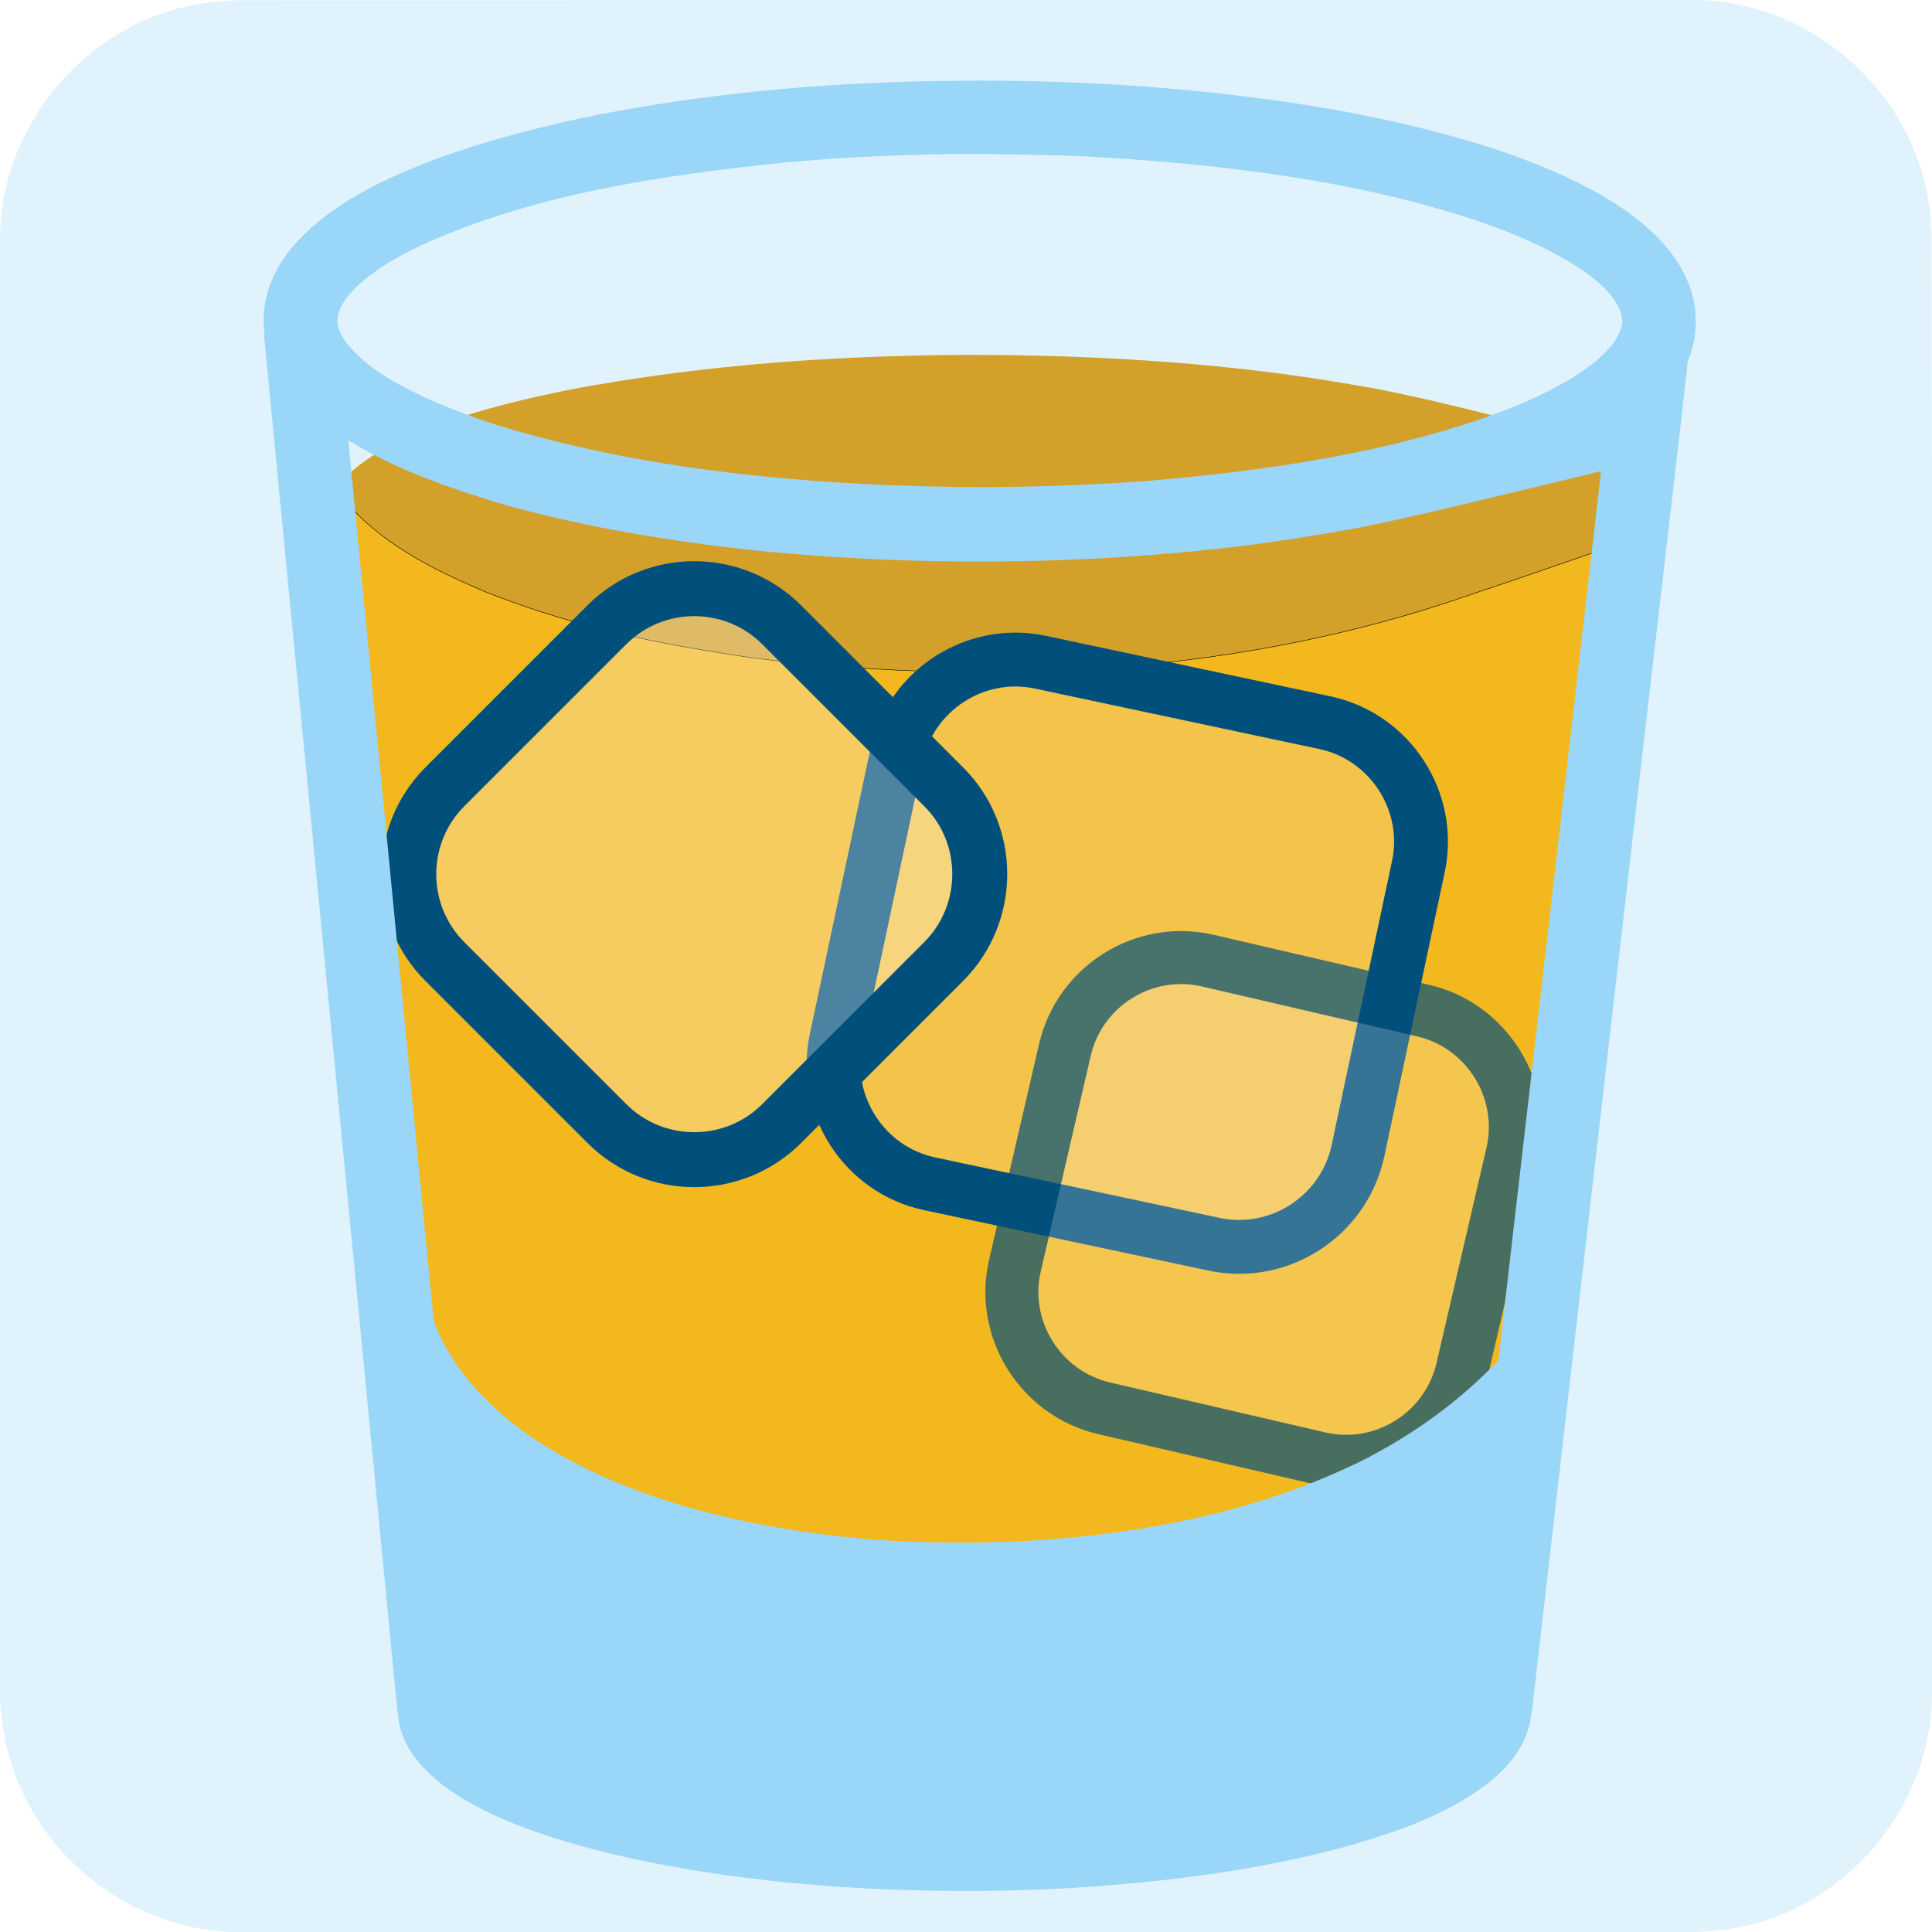
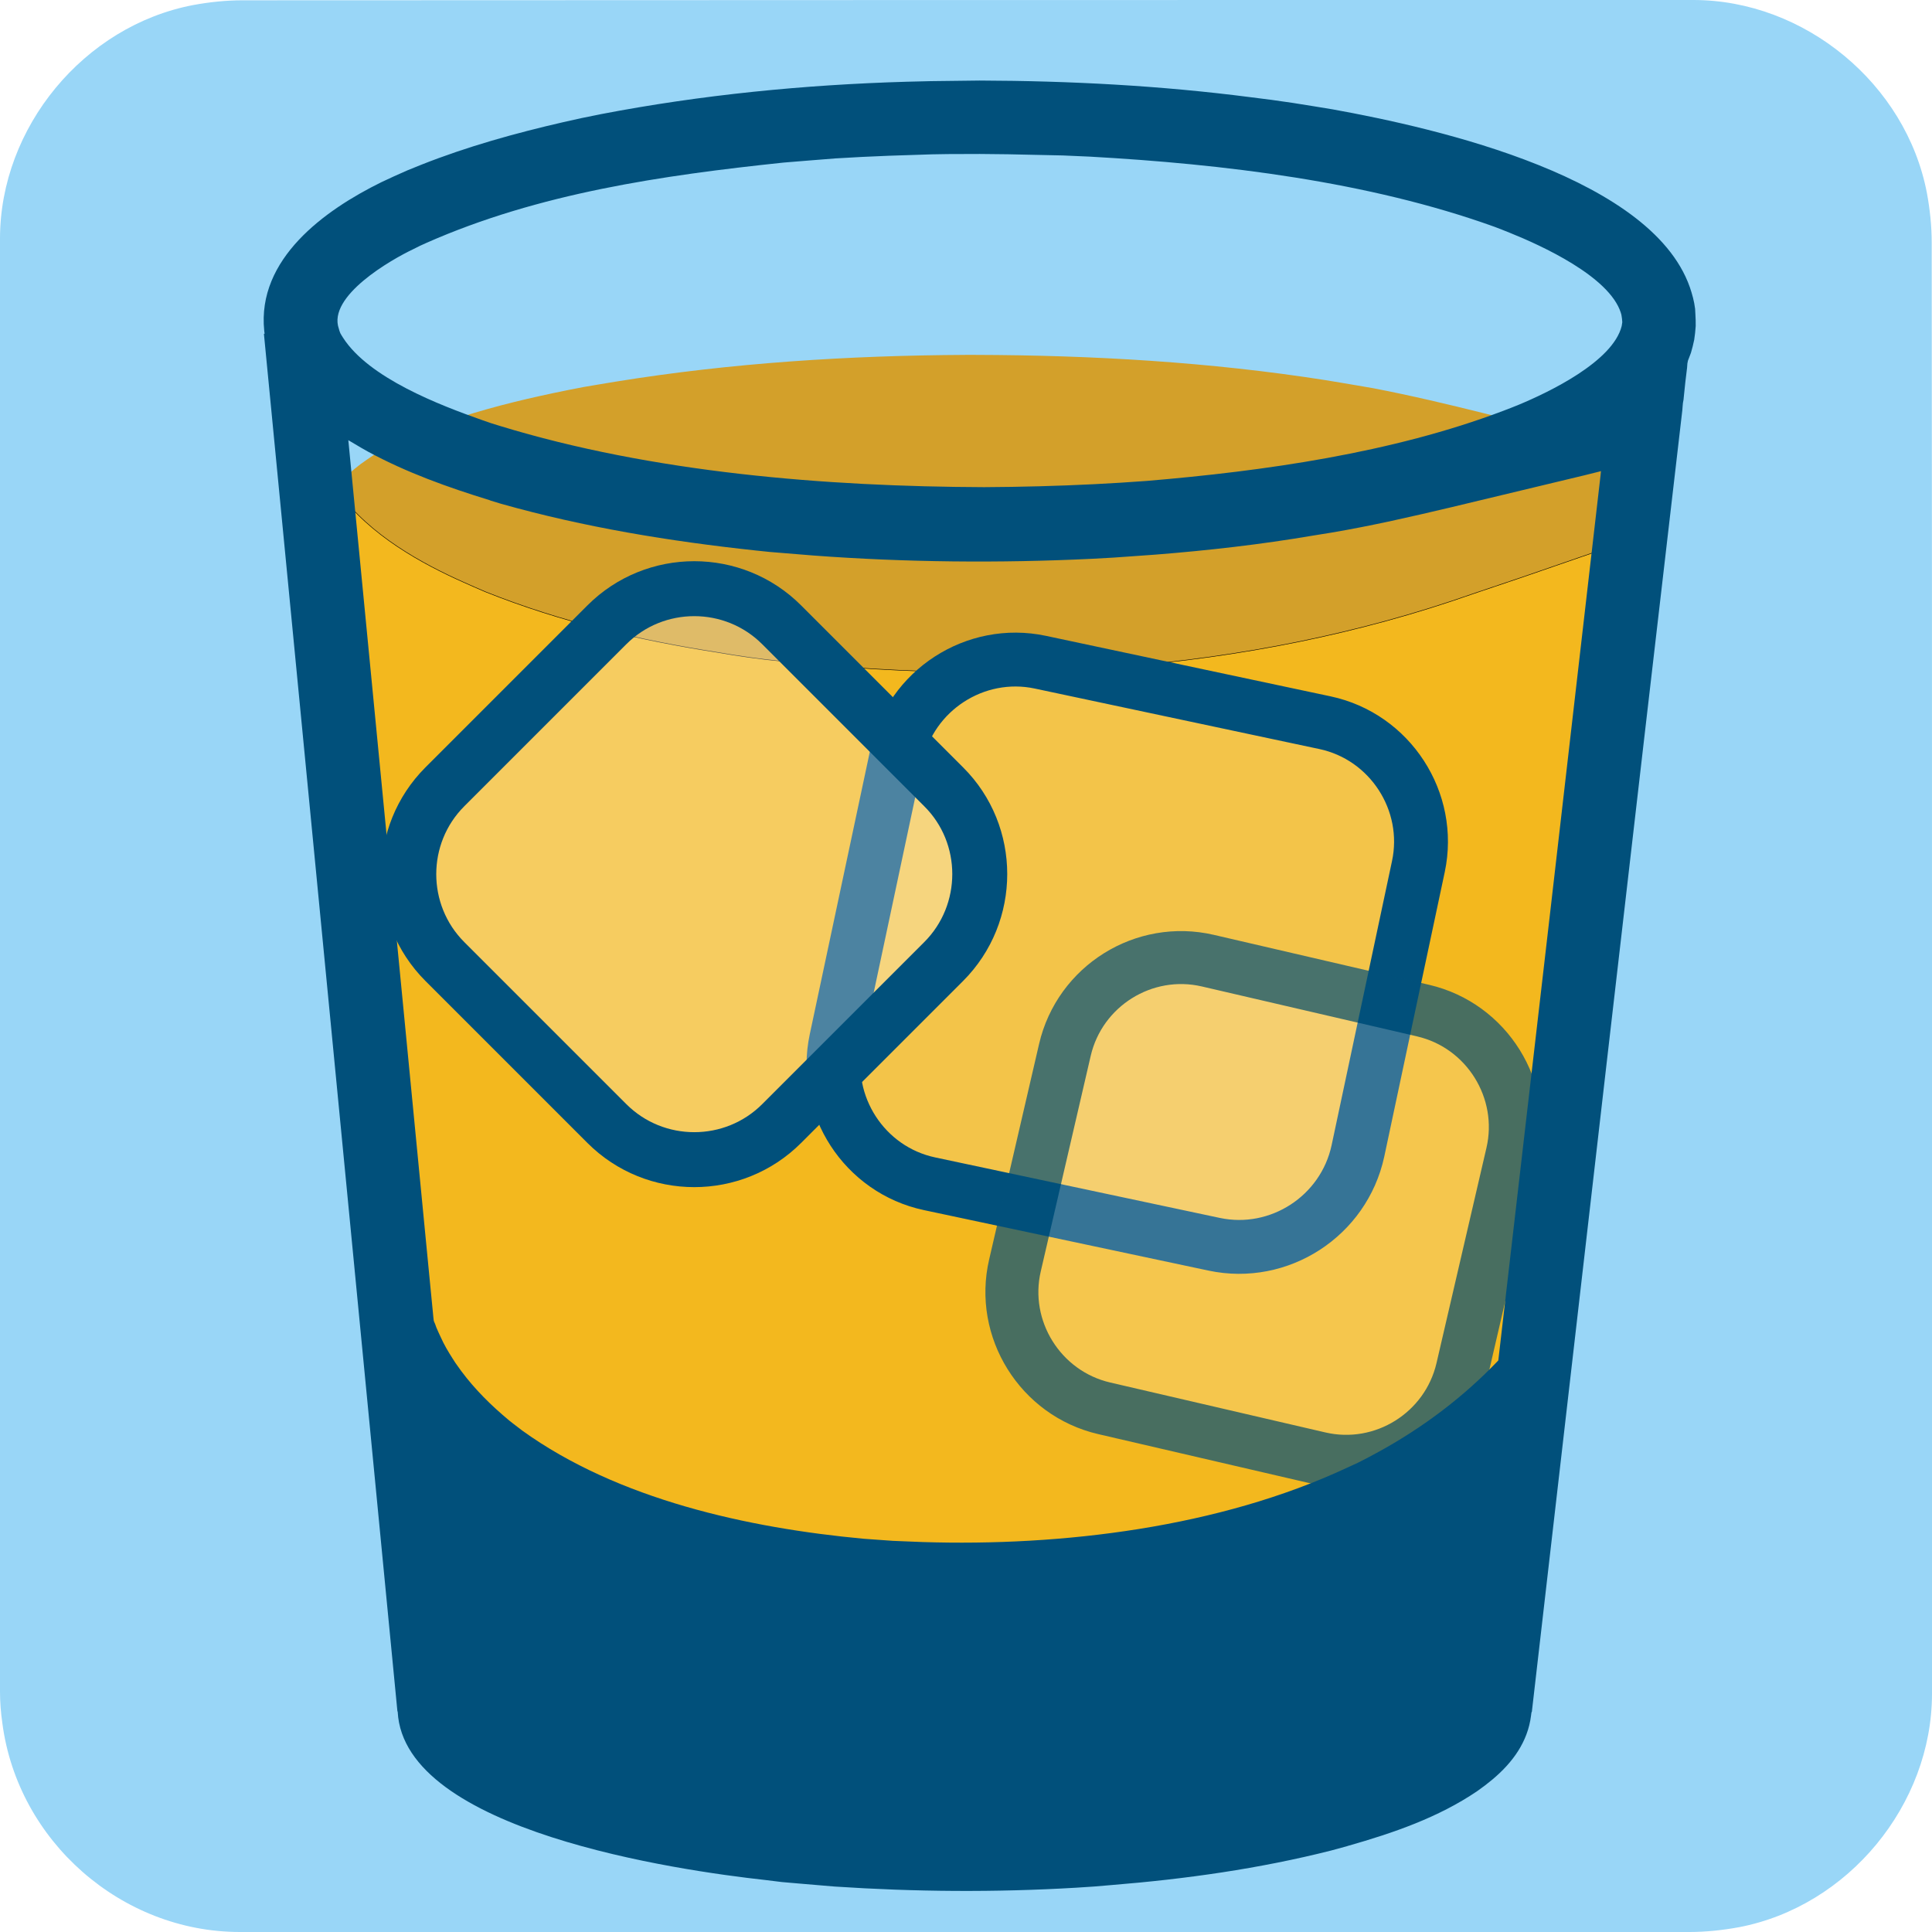
<svg xmlns="http://www.w3.org/2000/svg" viewBox="0 0 650 650" overflow="hidden" preserveAspectRatio="xMidYMid meet" id="eaf-150da-0">
  <defs>
    <clipPath id="eaf-150da-1">
      <rect x="0" y="0" width="650" height="650" />
    </clipPath>
    <style>#eaf-150da-0 * {animation: 9000ms linear infinite normal both running;offset-rotate:0deg}@keyframes eaf-150da-2{0%,100%{transform:none;offset-path:path("m329.85 172.688l0 166.388l0 130.733l0 0l0 -297.121l0 0")}}@keyframes eaf-150da-3{0%{offset-distance:0%;animation-timing-function:ease-in-out}27.78%{offset-distance:28%;animation-timing-function:ease-in-out}55.56%{offset-distance:50%}67.41%{offset-distance:50%;animation-timing-function:ease-in-out}72.97%,100%{offset-distance:100%}}@keyframes eaf-150da-4{0%{transform:scale(0.9681,1);animation-timing-function:ease-in-out}20.37%{transform:scale(0.9846,1);animation-timing-function:ease-in-out}27.78%{transform:scale(0.9496,1);animation-timing-function:ease-in-out}45.92%{transform:scale(0.8337,1);animation-timing-function:ease-in-out}55.56%{transform:scale(0.8642,1)}69.63%{transform:scale(0.8642,1);animation-timing-function:ease-in-out}72.97%{transform:scale(0.9703,1);animation-timing-function:ease-in-out}100%{transform:scale(0.9681,1)}}@keyframes eaf-150da-5{0%,100%{transform:translate(-329.85px,-172.6884px)}}@keyframes eaf-150da-6{0%,100%{transform:translate(329.4px,532.8px)}}@keyframes eaf-150da-7{0%{transform:scale(1,1);animation-timing-function:ease-in-out}27.78%{transform:scale(0.9217,0.494);animation-timing-function:ease-in-out}55.56%{transform:scale(0.8701,0.1601)}67.41%{transform:scale(0.8701,0.1601);animation-timing-function:ease-in-out}72.97%,100%{transform:scale(1,1)}}@keyframes eaf-150da-8{0%,100%{transform:translate(-329.4px,-532.8px)}}@keyframes eaf-150da-9{0%,100%{transform:none;offset-path:path("m379.25 320.7l-98.25 -25.685l-41.962 16.452l80.47 96.895l16.99 9.919l0 0l42.752 -97.581l-71.2 -17.8l71.2 17.8")}}@keyframes eaf-150da-10{0%{offset-distance:0%;animation-timing-function:ease-in-out}13.33%{offset-distance:18.614%;animation-timing-function:ease-in-out}24.44%{offset-distance:26.875%;animation-timing-function:ease-in-out}62.96%{offset-distance:49.962%;animation-timing-function:ease-in-out}64.81%{offset-distance:53.568%}67.78%{offset-distance:53.568%;animation-timing-function:ease-in-out}74.81%{offset-distance:73.096%;animation-timing-function:ease-in-out}88.52%{offset-distance:86.548%;animation-timing-function:ease-in-out}100%{offset-distance:100%}}@keyframes eaf-150da-11{0%{transform:rotate(12deg);animation-timing-function:ease-in-out}17.03%{transform:rotate(-12deg)}58.51%{transform:rotate(-12deg);animation-timing-function:ease-in-out}62.96%{transform:rotate(-28deg);animation-timing-function:ease-in-out}64.81%{transform:rotate(-1deg)}67.78%{transform:rotate(-1deg);animation-timing-function:ease-in-out}74.81%{transform:rotate(12deg);animation-timing-function:ease-in-out}88.14%{transform:rotate(-29deg);animation-timing-function:ease-in-out}100%{transform:rotate(12deg)}}@keyframes eaf-150da-12{0%,100%{transform:translate(-0.05px,47.1px)}}@keyframes eaf-150da-13{0%,100%{transform:none;offset-path:path("m233.579 294.105l15.705 101.945l62.764 31.42l-35.386 -4.741l-1.861 6.07l-31.358 -26.032l-9.863 -108.663")}}@keyframes eaf-150da-14{0%{offset-distance:0%;animation-timing-function:ease-in-out}10%{offset-distance:28.24%;animation-timing-function:ease-in-out}15.19%{offset-distance:47.457%;animation-timing-function:ease-in-out}22.22%{offset-distance:57.231%;animation-timing-function:ease-in-out}38.52%{offset-distance:58.97%;animation-timing-function:ease-in-out}64.44%{offset-distance:70.128%;animation-timing-function:ease-in-out}77.78%,100%{offset-distance:100%}}@keyframes eaf-150da-15{0%{transform:rotate(0);animation-timing-function:ease-in-out}10%{transform:rotate(-43deg)}32.97%{transform:rotate(-43deg);animation-timing-function:ease-in-out}38.52%{transform:rotate(-32deg);animation-timing-function:ease-in-out}77.78%{transform:rotate(0);animation-timing-function:ease-in-out}100%{transform:rotate(180deg)}}@keyframes eaf-150da-16{0%,100%{transform:translate(8.7px,30.9px)}}@keyframes eaf-150da-17{0%,100%{transform:none;offset-path:path("m425.129 406.905l-19.138 -50.364l-11.33 54.503l27.127 -63.626l3.341 59.487")}}@keyframes eaf-150da-18{0%{offset-distance:0%;animation-timing-function:ease-in-out}5.19%{offset-distance:22.61%;animation-timing-function:ease-in-out}19.63%{offset-distance:45.971%;animation-timing-function:ease-in-out}24.44%{offset-distance:74.997%;animation-timing-function:ease-in-out}77.78%,100%{offset-distance:100%}}@keyframes eaf-150da-19{0%{transform:rotate(0);animation-timing-function:ease-in-out}5.19%{transform:rotate(31deg);animation-timing-function:ease-in-out}19.63%{transform:rotate(9deg);animation-timing-function:ease-in-out}77.78%{transform:rotate(0);animation-timing-function:ease-in-out}87.41%{transform:rotate(47deg);animation-timing-function:ease-in-out}100%{transform:rotate(0)}}@keyframes eaf-150da-20{0%,100%{transform:translate(-182.85px,-81.9px)}}</style>
  </defs>
  <g clip-path="url('#eaf-150da-1')" style="isolation: isolate;">
    <g>
-       <path fill="#e0f2fb" d="m650 325.1c0 81.6 0 163.1 0 244.7c0 37.4 -28.2 71.6 -65 78.6c-5.5 1 -11.1 1.6 -16.6 1.6c-162.6 0 -325.2 0 -487.7 0c-39.9 0 -74.7 -30.6 -79.9 -70.2c-0.5 -3.5 -0.8 -7 -0.8 -10.6c0 -163 0 -326 0 -488.9c0 -37.4 28.2 -71.6 65 -78.6c5.4 -1 11.1 -1.6 16.6 -1.6c162.7 -0.1 325.4 -0.1 488.1 -0.1c37.4 0 71.6 28.2 78.6 65c1 5.4 1.6 11.1 1.6 16.6c0.1 81.2 0.1 162.3 0.1 243.5l0 0z" />
+       <path fill="#99d6f7" d="m650 325.1c0 81.6 0 163.1 0 244.7c0 37.4 -28.2 71.6 -65 78.6c-5.5 1 -11.1 1.6 -16.6 1.6c-162.6 0 -325.2 0 -487.7 0c-39.9 0 -74.7 -30.6 -79.9 -70.2c-0.5 -3.5 -0.8 -7 -0.8 -10.6c0 -163 0 -326 0 -488.9c0 -37.4 28.2 -71.6 65 -78.6c5.4 -1 11.1 -1.6 16.6 -1.6c162.7 -0.1 325.4 -0.1 488.1 -0.1c37.4 0 71.6 28.2 78.6 65c1 5.4 1.6 11.1 1.6 16.6c0.1 81.2 0.1 162.3 0.1 243.5l0 0z" />
      <path fill="#d3a02a" d="m107.3 162.9l1.5 15l0.6 5.7l0.1 0.9l0.1 0.4l0 0.1l0.1 0.1l0 0.1l1.7 1.5l1.9 1.6l2.1 1.5l2.2 1.4l2.4 1.5l2.6 1.4c8.4 4.5 17.5 7.8 26.7 10.7l4 1.3l4.2 1.2l4.3 1.1c33.8 8.8 69.8 13.1 104.8 15.5l6.5 0.4l6.6 0.4l6.6 0.3l6.7 0.3c29.4 1.1 59.2 0.9 88.6 -0.9l6.5 -0.4l6.4 -0.4l6.3 -0.5c15.8 -1.3 31.3 -3 47 -5.3l5.4 -0.9l5.3 -0.9c27.6 -4.7 55 -11.5 82.4 -17.4l4.8 -1.1l0.6 -0.1l0.3 -0.1l0.1 -0.1l0 -0.3l0.1 -0.4l0.5 -3.8l0.9 -7.6l3.7 -30.4l0.5 -3.8l0 -0.1l-0.1 -0.1l-0.2 0l-0.3 -0.1l-0.6 -0.2l-2.4 -0.6l-4.7 -1.2c-26 -6.1 -51.5 -13.1 -77.8 -18l-5.4 -0.9l-5.5 -0.9l-5.6 -0.9c-40.1 -6.1 -81.1 -8.4 -121.7 -8.5l-3.4 0c-40.6 0.2 -81.5 2.7 -121.6 9l-5.6 0.9l-5.5 0.9l-5.3 1c-12.8 2.5 -25.2 5.3 -37.7 9.2l-4 1.3l-3.8 1.3c-8.5 3.1 -17.1 6.6 -24.5 11.6l-2.2 1.5l-2.1 1.6l-1.9 1.6l-1.6 1.6l-1.6 2l0 0z" transform="matrix(0.9681 0 0 1 10.5231 0)" style="animation-name: eaf-150da-2, eaf-150da-3, eaf-150da-4, eaf-150da-5; animation-composition: replace, add, add, add;" />
      <path fill="#f3b81e" stroke="#000" stroke-width="0.158" stroke-linecap="round" stroke-linejoin="round" d="m545.7 182.6l-12.9 161.8l-6.5 80.9l-1.6 20.3l-0.9 10.1l-0.4 5.1l-0.2 2.5l-0.1 1.3l-0.1 0.6l-0.3 0.5l-4.5 6.5l-4.6 6.3l-4.8 6.1l-5 5.8l-5.2 5.6c-14.9 15.5 -31.1 27.6 -48.3 36.8l-6.9 3.6l-7.1 3.3l-7.3 3.1c-53.5 21.6 -115.1 24.7 -169.8 11.5l-7.9 -2.1l-7.7 -2.3l-7.6 -2.6l-7.4 -2.8c-25.4 -10.2 -50.5 -25 -70.9 -49.7l-2.3 -2.9l-2.2 -2.9l-2.2 -3c-5.4 -7.8 -10.3 -16.9 -14.1 -26.5l-1.4 -3.6l-1.3 -3.7l-1.2 -3.7l-1 -3.8l-0.1 -0.6l-0.1 -0.6l-0.1 -1.2l-0.2 -2.6l-0.3 -4.9l-0.7 -10.1l-1.3 -20l-2.7 -40l-10.7 -160.2l-2.6 -40l-0.1 -0.2l0.1 0.1l0 0.1l0.1 0.1l0.1 0.3l0.4 0.5c10.5 14.7 28.5 24.4 42.2 30.5l3.6 1.6l3.7 1.6c25.5 10.2 51.9 16.3 78.2 20.4l5.4 0.9l5.4 0.8l5.4 0.7c78.4 8.9 161.1 4.9 237.8 -22.1l16.6 -5.6l33.6 -11.6l0 0z" style="animation-name: eaf-150da-6, eaf-150da-7, eaf-150da-8; animation-composition: replace, add, add;" />
      <g transform="matrix(0.9781 0.2079 -0.2079 0.9781 369.4084 366.7603)" style="animation-name: eaf-150da-9, eaf-150da-10, eaf-150da-11, eaf-150da-12; animation-composition: replace, add, add, add;">
        <g>
          <path fill="#f8f8f8" fill-opacity="0.2" stroke="#01507b" stroke-width="18.125" stroke-linecap="round" stroke-linejoin="round" d="m49 42.6l-97.9 0c-22.4 0 -40.8 -18.4 -40.8 -40.8l0 -97.8c0 -22.4 18.4 -40.8 40.8 -40.8l97.9 0c22.4 0 40.8 18.4 40.8 40.8l0 97.9c-0.1 22.4 -18.4 40.7 -40.8 40.7z" />
        </g>
      </g>
      <g transform="translate(242.2788 325.005)" style="animation-name: eaf-150da-13, eaf-150da-14, eaf-150da-15, eaf-150da-16; animation-composition: replace, add, add, add;">
        <path fill="#fafafa" fill-opacity="0.3" stroke="#01507b" stroke-width="18.488" stroke-linecap="round" stroke-linejoin="round" d="m75.2 -1.5l-54.5 54.5c-16.2 16.2 -42.6 16.2 -58.8 0l-54.5 -54.5c-16.2 -16.2 -16.2 -42.6 0 -58.8l54.5 -54.5c16.2 -16.2 42.6 -16.2 58.8 0l54.5 54.5c16.2 16.1 16.2 42.6 0 58.8z" />
      </g>
      <g transform="translate(242.2787 325.005)" opacity="0.71" style="animation-name: eaf-150da-17, eaf-150da-18, eaf-150da-19, eaf-150da-20; animation-composition: replace, add, add, add;">
        <path fill="#fafafa" fill-opacity="0.3" stroke="#01507b" stroke-width="17.823" stroke-linecap="round" stroke-linejoin="round" d="m266.5 63.2l-16.8 72.4c-5 21.5 -26.6 35 -48.1 30l-72.4 -16.8c-21.5 -5 -35 -26.7 -30 -48.1l16.8 -72.5c5 -21.5 26.6 -35 48.1 -30l72.4 16.8c21.5 5 35 26.7 30 48.2z" />
      </g>
-       <path fill="#99d6f7" d="m570.4 105.8l-0.1 -1.9l-0.3 -1.9l-0.4 -1.8l-0.5 -1.8c-11.4 -38.6 -85.9 -55.3 -120.7 -61.6l-6.7 -1.1l-6.9 -1.1l-7 -1l-7.1 -0.9c-30.2 -3.9 -60.6 -5.5 -91.1 -5.6l-0.1 0l-8.2 0.1l-8.2 0.1l-8.1 0.2c-34.4 1 -69 4.4 -102.8 10.9l-6.4 1.3l-6.3 1.4c-16.1 3.7 -32.3 8.2 -47.7 14.3l-4.7 1.9l-4.5 2l-4.3 2c-19.1 9.4 -41.9 25.8 -39.4 50l0.1 0.8l0 0.2l-0.2 0l0 0.1c15 154.4 29.9 308.9 44.9 463.3l0 0.1l0.1 0l0 0.1c2.1 40.2 94.6 53.4 123.6 56.6l5.7 0.7l5.8 0.5l5.9 0.5l5.9 0.5c27.1 1.8 54.2 2 81.3 0.4l6.1 -0.4l5.9 -0.5c24.8 -2 49.7 -5.5 73.8 -11.6l4.4 -1.2l1.1 -0.3l0.2 -0.1l0.1 0c15.1 -4.3 30.3 -9.5 43.4 -18.4l2.6 -1.9l2.5 -2c6.7 -5.6 11.9 -12.6 13 -21.5l0.1 -0.8l0.1 -0.4l0 -0.1l0.1 0l0 -0.2c16.8 -145.7 33.6 -291.8 50.6 -437.7l0.1 -1.3l0.1 -1.1l0.2 -1.1l0.1 -1c0.3 -3.3 0.7 -6.6 1.1 -9.8l0.1 -1.4l0.1 -0.5l0.1 -0.5l0.1 -0.2l0 -0.1l0.1 -0.2l0.8 -2.1l0.6 -2.2l0.5 -2.2l0.3 -2.3l0.2 -2.3c0 -1.4 0 -2.6 -0.1 -3.9l0 0zm-31.7 52.7l-0.1 0.2l-0.1 1.1c-11.4 99.3 -22.9 198.5 -34.4 297.8l0 0.1l-0.1 0.1c-11.6 12.2 -25.2 22.4 -39.9 30.5l-3.5 1.9l-3.7 1.9l-3.7 1.7c-43 20.1 -95.9 26.5 -142.9 25l-5 -0.2l-4.9 -0.2l-9.8 -0.7c-38.9 -3.6 -82.7 -13.2 -114.9 -36.4l-3 -2.3l-1.4 -1.1c-6 -5 -11.4 -10.3 -16.1 -16.6l-1 -1.4l-1 -1.4l-0.9 -1.4c-1.6 -2.5 -2.9 -4.7 -4.1 -7.4l-0.7 -1.5l-0.7 -1.6c-0.6 -2 -0.9 -1.6 -1 -3.4l-0.2 -2.1l-0.4 -4.1l-0.8 -8.2l-1.6 -16.5l-25.6 -264.1l0 -0.1l2.2 1.3l2.2 1.3l2.3 1.3c12.9 7 26.9 12 40.9 16.3l0.2 0.1l3.6 1.1c28 7.9 56.7 12.6 85.6 15.7l4.8 0.5l9.8 0.8l4.9 0.4c31 2.3 62.6 2.6 93.7 1.1l7.2 -0.4l7.1 -0.5l7 -0.5c17.7 -1.4 35.4 -3.4 53 -6.4l3.1 -0.5l3.1 -0.5c13.6 -2.3 27.1 -5.4 40.6 -8.6l44.6 -10.7l5.6 -1.4l0.2 0l0 0l-0.2 0zm6.9 -48.8c-3 12 -24.6 22.3 -34.7 26.5l-2.5 1l-2.6 1c-37.4 14.2 -80.6 20.3 -120 23.6l-8.8 0.6l-8.9 0.5l-9.1 0.4l-9.2 0.3l-9.3 0.2l-9.4 0.1c-53.4 -0.2 -111.6 -4.9 -162.9 -20.6l-2.9 -0.9l-2.9 -1c-14.5 -5.1 -38.3 -14.2 -47 -27.8l-0.5 -0.8l-0.4 -0.7l-0.3 -0.8l-0.2 -0.7c-3.9 -11 17.7 -23.3 25.1 -26.8l2.2 -1.1l2.2 -1c37.8 -16.7 79.3 -22.7 120.1 -27l8.6 -0.7l8.8 -0.7l8.9 -0.5l9.1 -0.4l9.2 -0.3c7.1 -0.3 14.3 -0.3 21.4 -0.3l0.1 0l9.4 0.1l9.3 0.2l9.2 0.2l9.1 0.4c44.7 2.5 93.6 8.3 136.1 23.6l2.6 1l2.5 1c10.7 4.3 33.5 14.7 37.4 26.9l0.2 0.7l0.2 1.3l0.1 1.2l-0.2 1.3z" />
+       <path fill="#01507b" d="m570.4 105.8l-0.1 -1.9l-0.3 -1.9l-0.4 -1.8l-0.5 -1.8c-11.4 -38.6 -85.9 -55.3 -120.7 -61.6l-6.7 -1.1l-6.9 -1.1l-7 -1l-7.1 -0.9c-30.2 -3.9 -60.6 -5.5 -91.1 -5.6l-0.1 0l-8.2 0.1l-8.2 0.1l-8.1 0.2c-34.4 1 -69 4.4 -102.8 10.9l-6.4 1.3l-6.3 1.4c-16.1 3.7 -32.3 8.2 -47.7 14.3l-4.7 1.9l-4.5 2l-4.3 2c-19.1 9.4 -41.9 25.8 -39.4 50l0.1 0.8l0 0.2l-0.2 0l0 0.1c15 154.4 29.9 308.9 44.9 463.3l0 0.1l0.1 0l0 0.1c2.1 40.2 94.6 53.4 123.6 56.6l5.7 0.7l5.8 0.5l5.9 0.5l5.9 0.5c27.1 1.8 54.2 2 81.3 0.4l6.1 -0.4l5.9 -0.5c24.8 -2 49.7 -5.5 73.8 -11.6l4.4 -1.2l1.1 -0.3l0.2 -0.1l0.1 0c15.1 -4.3 30.3 -9.5 43.4 -18.4l2.6 -1.9l2.5 -2c6.7 -5.6 11.9 -12.6 13 -21.5l0.1 -0.8l0.1 -0.4l0 -0.1l0.1 0l0 -0.2c16.8 -145.7 33.6 -291.8 50.6 -437.7l0.1 -1.3l0.1 -1.1l0.2 -1.1l0.1 -1c0.3 -3.3 0.7 -6.6 1.1 -9.8l0.1 -1.4l0.1 -0.5l0.1 -0.5l0.1 -0.2l0 -0.1l0.1 -0.2l0.8 -2.1l0.6 -2.2l0.5 -2.2l0.3 -2.3l0.2 -2.3c0 -1.4 0 -2.6 -0.1 -3.9l0 0zm-31.7 52.7l-0.1 0.2l-0.1 1.1c-11.4 99.3 -22.9 198.5 -34.4 297.8l0 0.1l-0.1 0.1c-11.6 12.2 -25.2 22.4 -39.9 30.5l-3.5 1.9l-3.7 1.9l-3.7 1.7c-43 20.1 -95.9 26.5 -142.9 25l-5 -0.2l-4.9 -0.2l-9.8 -0.7c-38.9 -3.6 -82.7 -13.2 -114.9 -36.4l-3 -2.3l-1.4 -1.1c-6 -5 -11.4 -10.3 -16.1 -16.6l-1 -1.4l-1 -1.4l-0.9 -1.4c-1.6 -2.5 -2.9 -4.7 -4.1 -7.4l-0.7 -1.5l-0.7 -1.6c-0.6 -2 -0.9 -1.6 -1 -3.4l-0.2 -2.1l-0.4 -4.1l-0.8 -8.2l-1.6 -16.5l-25.6 -264.1l0 -0.1l2.2 1.3l2.2 1.3l2.3 1.3c12.9 7 26.9 12 40.9 16.3l0.2 0.1l3.6 1.1c28 7.9 56.7 12.6 85.6 15.7l4.8 0.5l9.8 0.8l4.9 0.4c31 2.3 62.6 2.6 93.7 1.1l7.2 -0.4l7.1 -0.5l7 -0.5c17.7 -1.4 35.4 -3.4 53 -6.4l3.1 -0.5l3.1 -0.5c13.6 -2.3 27.1 -5.4 40.6 -8.6l44.6 -10.7l5.6 -1.4l0.2 0l0 0l-0.2 0zm6.9 -48.8c-3 12 -24.6 22.3 -34.7 26.5l-2.5 1l-2.6 1c-37.4 14.2 -80.6 20.3 -120 23.6l-8.8 0.6l-8.9 0.5l-9.1 0.4l-9.2 0.3l-9.3 0.2l-9.4 0.1c-53.4 -0.2 -111.6 -4.9 -162.9 -20.6l-2.9 -0.9l-2.9 -1c-14.5 -5.1 -38.3 -14.2 -47 -27.8l-0.5 -0.8l-0.4 -0.7l-0.3 -0.8l-0.2 -0.7c-3.9 -11 17.7 -23.3 25.1 -26.8l2.2 -1.1l2.2 -1c37.8 -16.7 79.3 -22.7 120.1 -27l8.6 -0.7l8.8 -0.7l8.9 -0.5l9.1 -0.4l9.2 -0.3c7.1 -0.3 14.3 -0.3 21.4 -0.3l0.1 0l9.4 0.1l9.3 0.2l9.2 0.2l9.1 0.4c44.7 2.5 93.6 8.3 136.1 23.6l2.6 1l2.5 1c10.7 4.3 33.5 14.7 37.4 26.9l0.2 0.7l0.2 1.3l0.1 1.2l-0.2 1.3z" />
    </g>
  </g>
</svg>
